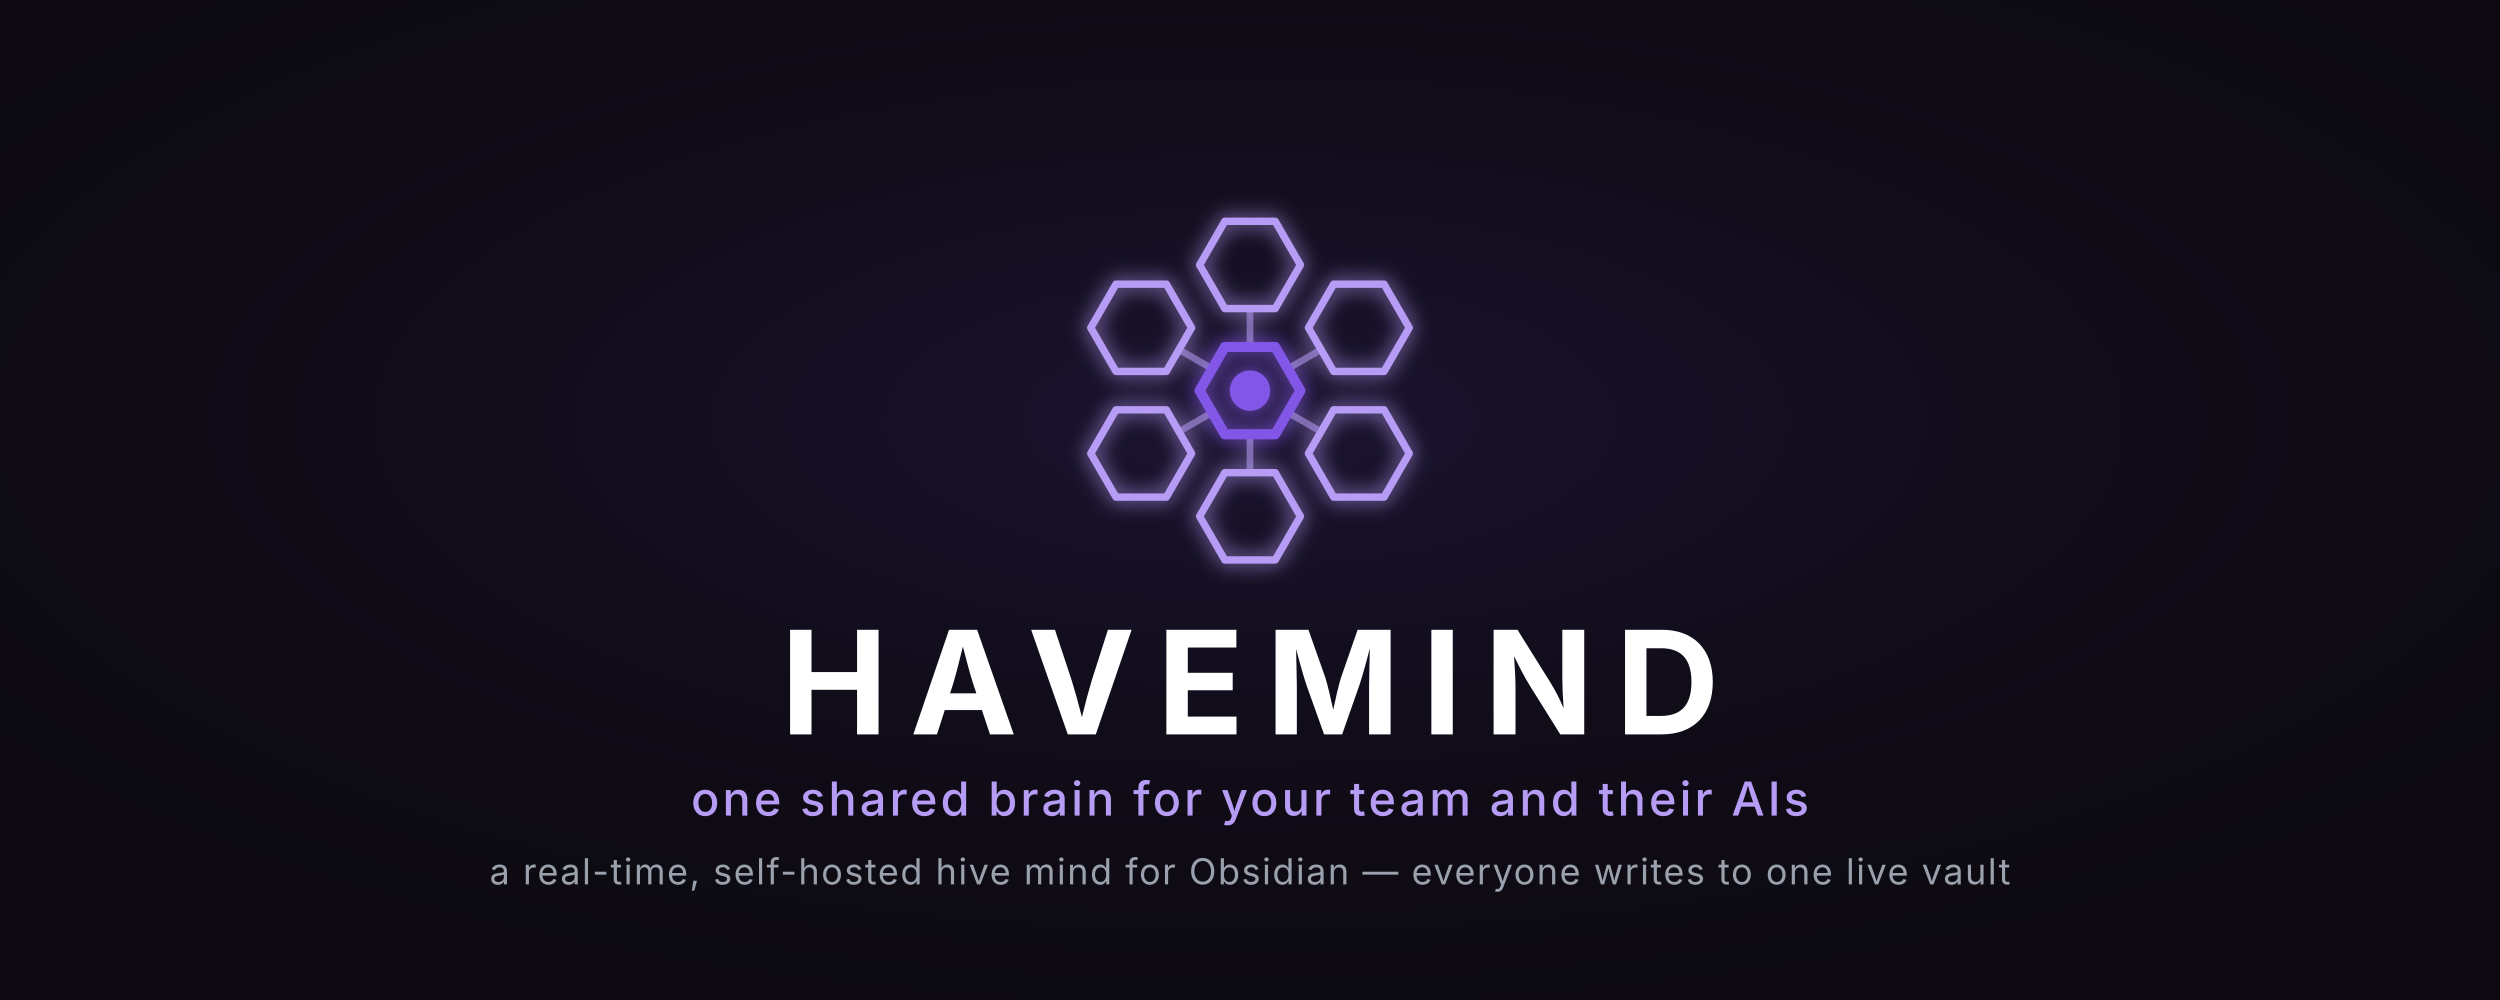
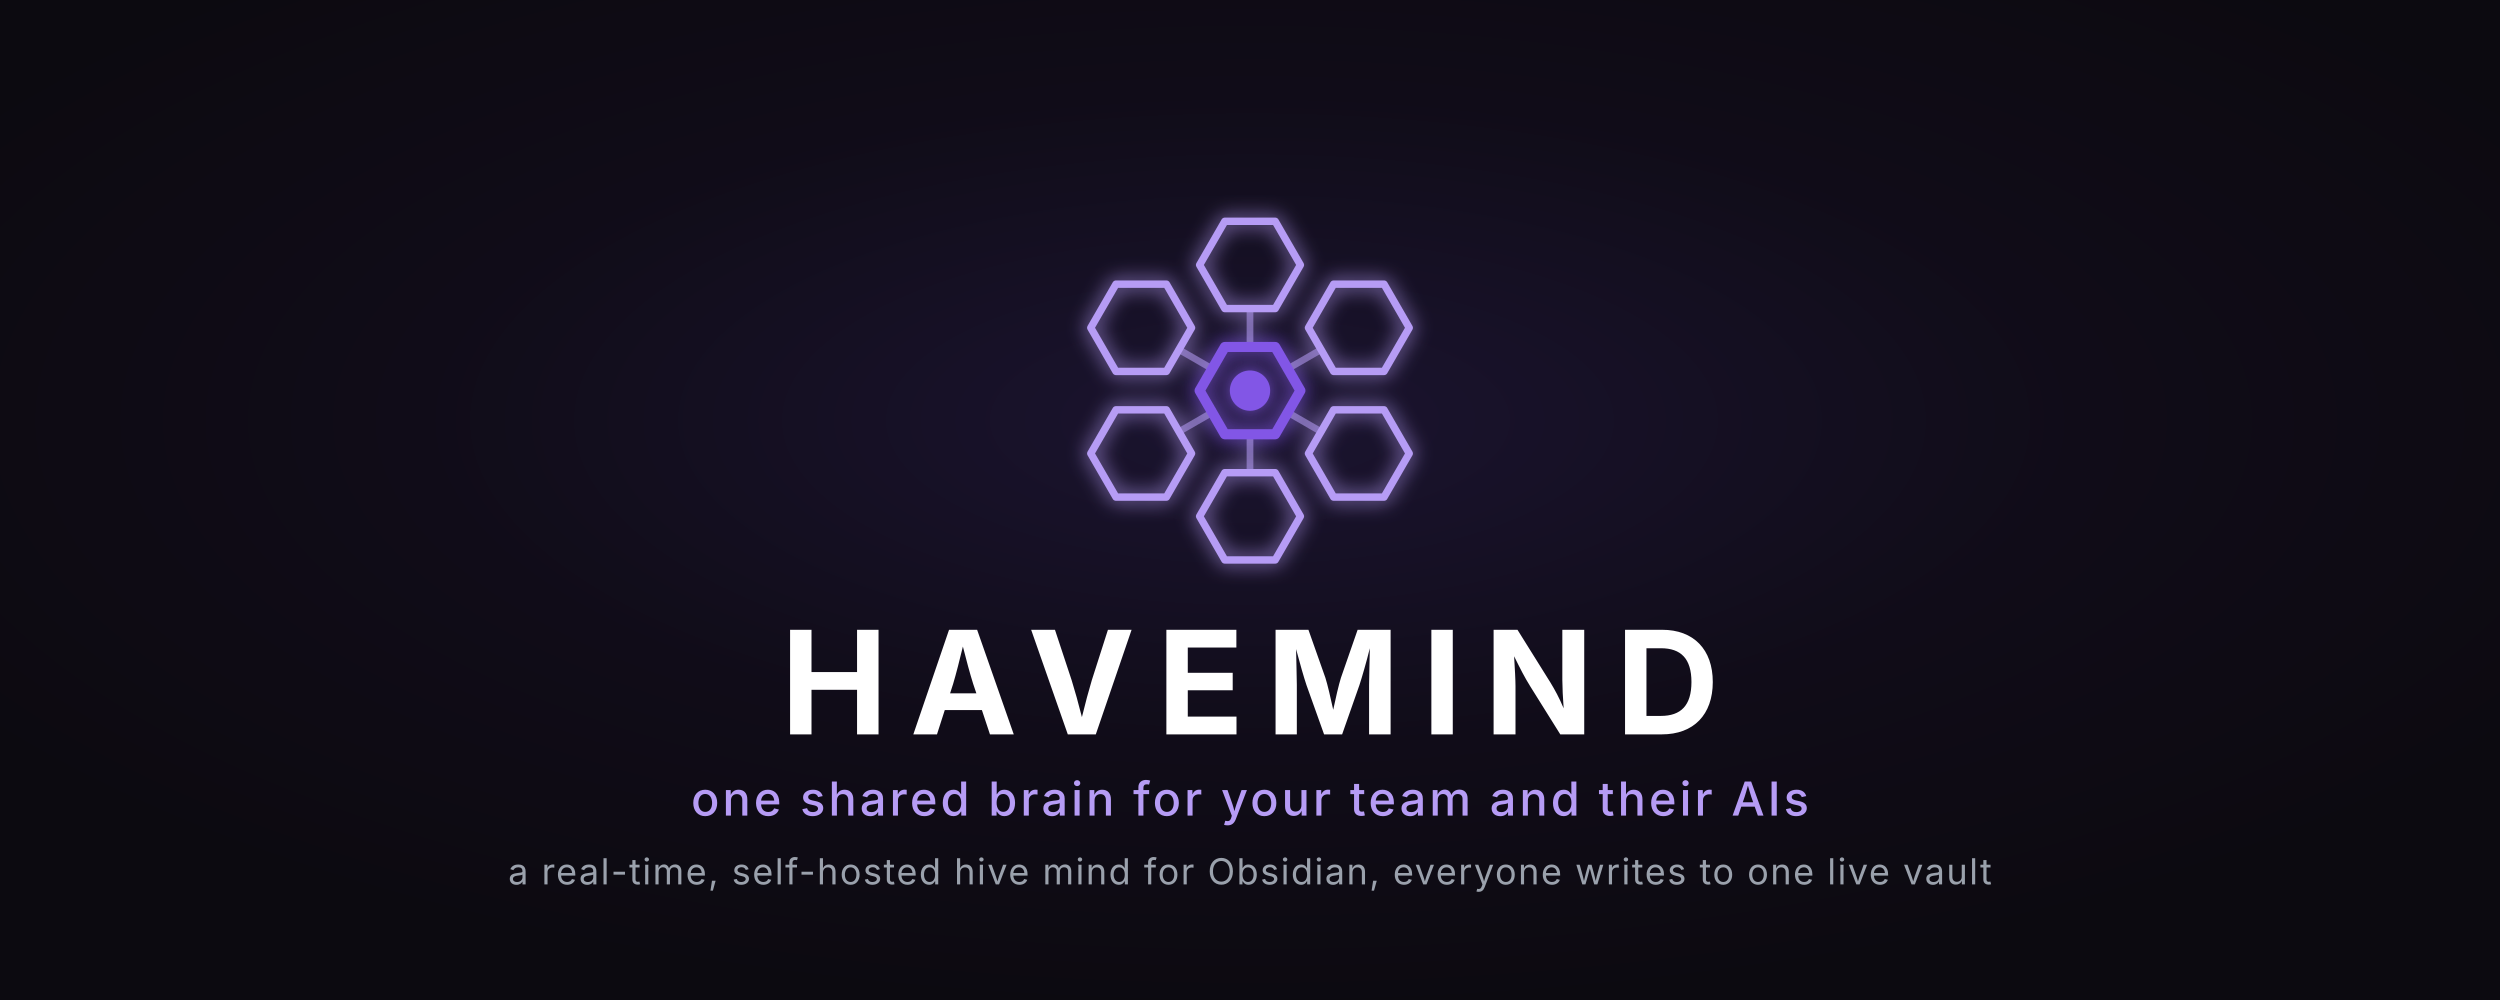
<svg xmlns="http://www.w3.org/2000/svg" viewBox="0 0 1600 640" width="1600" height="640">
  <defs>
    <radialGradient id="bg" cx="50%" cy="42%" r="60%">
      <stop offset="0" stop-color="#1b1430" />
      <stop offset="55%" stop-color="#100c18" />
      <stop offset="100%" stop-color="#0C0A10" />
    </radialGradient>
    <filter id="soft" x="-40%" y="-40%" width="180%" height="180%">
      <feGaussianBlur stdDeviation="6" result="b" />
      <feMerge>
        <feMergeNode in="b" />
        <feMergeNode in="SourceGraphic" />
      </feMerge>
    </filter>
  </defs>
  <rect width="1600" height="640" fill="url(#bg)" />
  <g filter="url(#soft)">
    <line x1="824.19" y1="263.96" x2="845.47" y2="276.25" stroke="#B69CF5" stroke-width="4.3" stroke-opacity="0.55" stroke-linecap="round" />
    <line x1="800.00" y1="277.93" x2="800.00" y2="302.51" stroke="#B69CF5" stroke-width="4.3" stroke-opacity="0.55" stroke-linecap="round" />
    <line x1="775.81" y1="263.96" x2="754.53" y2="276.25" stroke="#B69CF5" stroke-width="4.3" stroke-opacity="0.55" stroke-linecap="round" />
    <line x1="775.81" y1="236.04" x2="754.53" y2="223.75" stroke="#B69CF5" stroke-width="4.3" stroke-opacity="0.55" stroke-linecap="round" />
    <line x1="800.00" y1="222.07" x2="800.00" y2="197.49" stroke="#B69CF5" stroke-width="4.3" stroke-opacity="0.55" stroke-linecap="round" />
    <line x1="824.19" y1="236.04" x2="845.47" y2="223.75" stroke="#B69CF5" stroke-width="4.3" stroke-opacity="0.55" stroke-linecap="round" />
    <path d="M832.25 250.00 L816.13 277.93 L783.88 277.93 L767.75 250.00 L783.88 222.07 L816.13 222.07 Z" fill="none" stroke="#8257e6" stroke-width="6.45" stroke-linejoin="round" />
    <path d="M901.91 290.22 L885.78 318.15 L853.53 318.15 L837.41 290.22 L853.53 262.29 L885.78 262.29 Z" fill="none" stroke="#B69CF5" stroke-width="4.73" stroke-linejoin="round" />
    <path d="M832.25 330.44 L816.13 358.37 L783.88 358.37 L767.75 330.44 L783.88 302.51 L816.13 302.51 Z" fill="none" stroke="#B69CF5" stroke-width="4.73" stroke-linejoin="round" />
    <path d="M762.59 290.22 L746.47 318.15 L714.22 318.15 L698.09 290.22 L714.22 262.29 L746.47 262.29 Z" fill="none" stroke="#B69CF5" stroke-width="4.73" stroke-linejoin="round" />
    <path d="M762.59 209.78 L746.47 237.71 L714.22 237.71 L698.09 209.78 L714.22 181.85 L746.47 181.85 Z" fill="none" stroke="#B69CF5" stroke-width="4.73" stroke-linejoin="round" />
    <path d="M832.25 169.56 L816.13 197.49 L783.88 197.49 L767.75 169.56 L783.88 141.63 L816.13 141.63 Z" fill="none" stroke="#B69CF5" stroke-width="4.73" stroke-linejoin="round" />
    <path d="M901.91 209.78 L885.78 237.71 L853.53 237.71 L837.41 209.78 L853.53 181.85 L885.78 181.85 Z" fill="none" stroke="#B69CF5" stroke-width="4.73" stroke-linejoin="round" />
    <circle cx="800" cy="250" r="12.9" fill="#8257e6" />
  </g>
  <text x="800" y="470" text-anchor="middle" font-family="Inter, 'Helvetica Neue', Arial, sans-serif" font-size="92" font-weight="700" letter-spacing="14" fill="#FFFFFF">HAVEMIND</text>
  <text x="800" y="522" text-anchor="middle" font-family="Inter, 'Helvetica Neue', Arial, sans-serif" font-size="30" font-weight="500" letter-spacing="2" fill="#B69CF5">one shared brain for your team and their AIs</text>
-   <text x="800" y="566" text-anchor="middle" font-family="Inter, 'Helvetica Neue', Arial, sans-serif" font-size="23" font-weight="400" letter-spacing="1" fill="#9AA1AC">a real-time, self-hosted hive mind for Obsidian — everyone writes to one live vault</text>
+   <text x="800" y="566" text-anchor="middle" font-family="Inter, 'Helvetica Neue', Arial, sans-serif" font-size="23" font-weight="400" letter-spacing="1" fill="#9AA1AC">a real-time, self-hosted hive mind for Obsidian, everyone writes to one live vault</text>
</svg>
